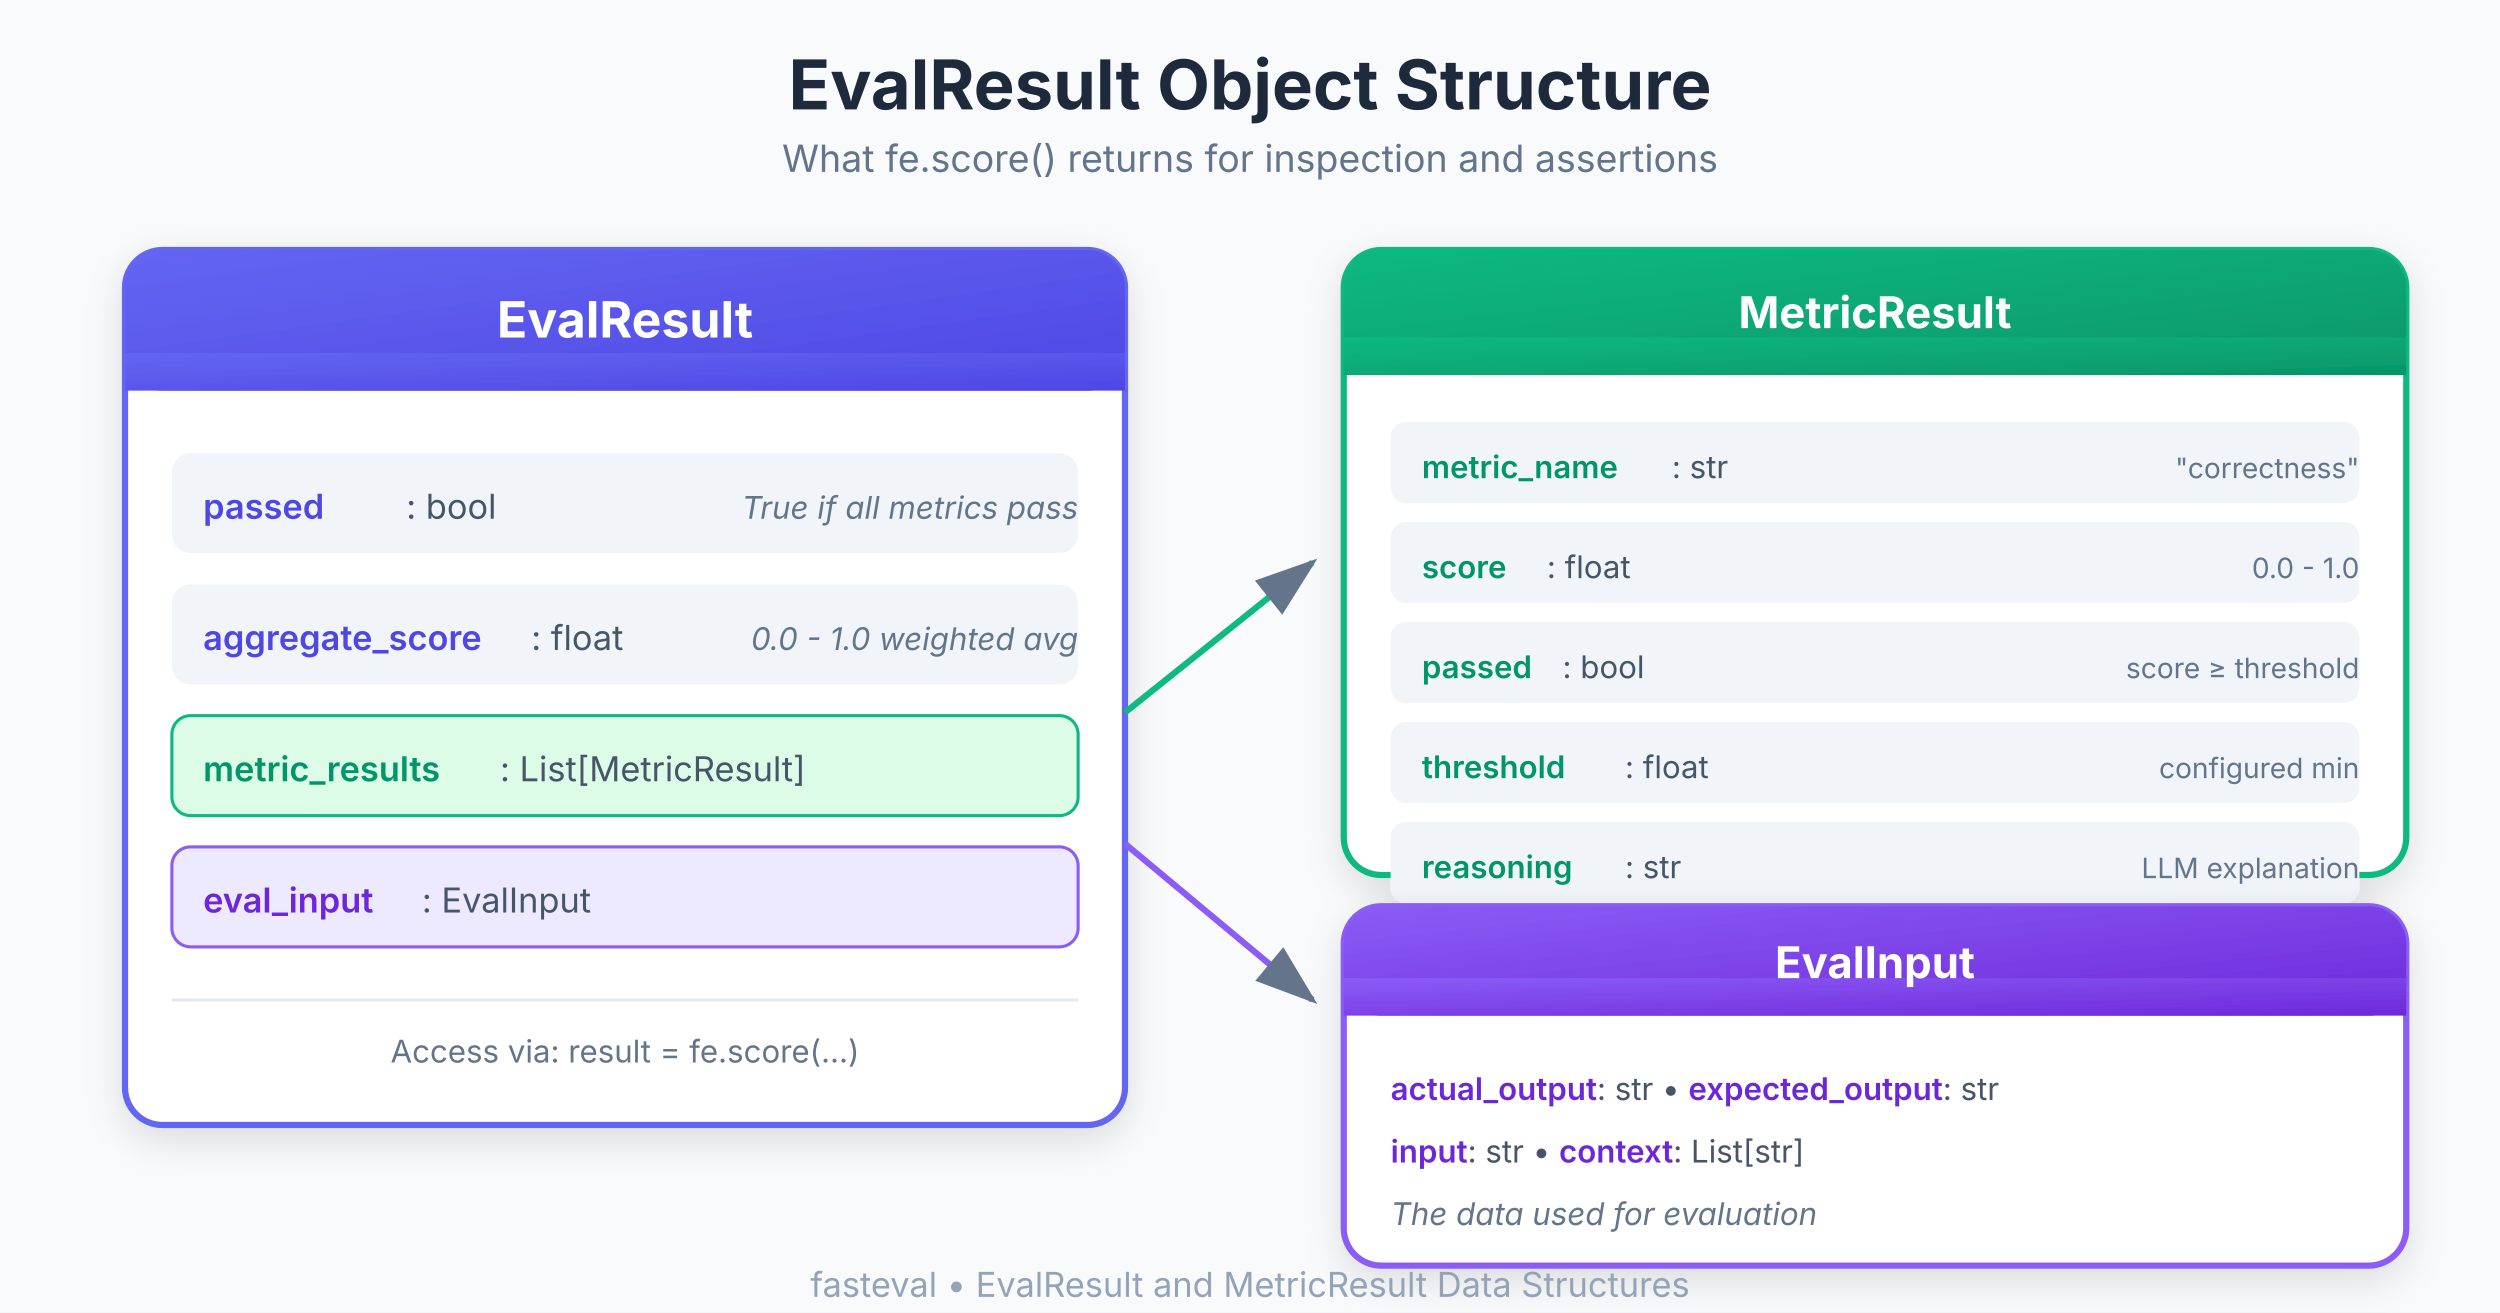
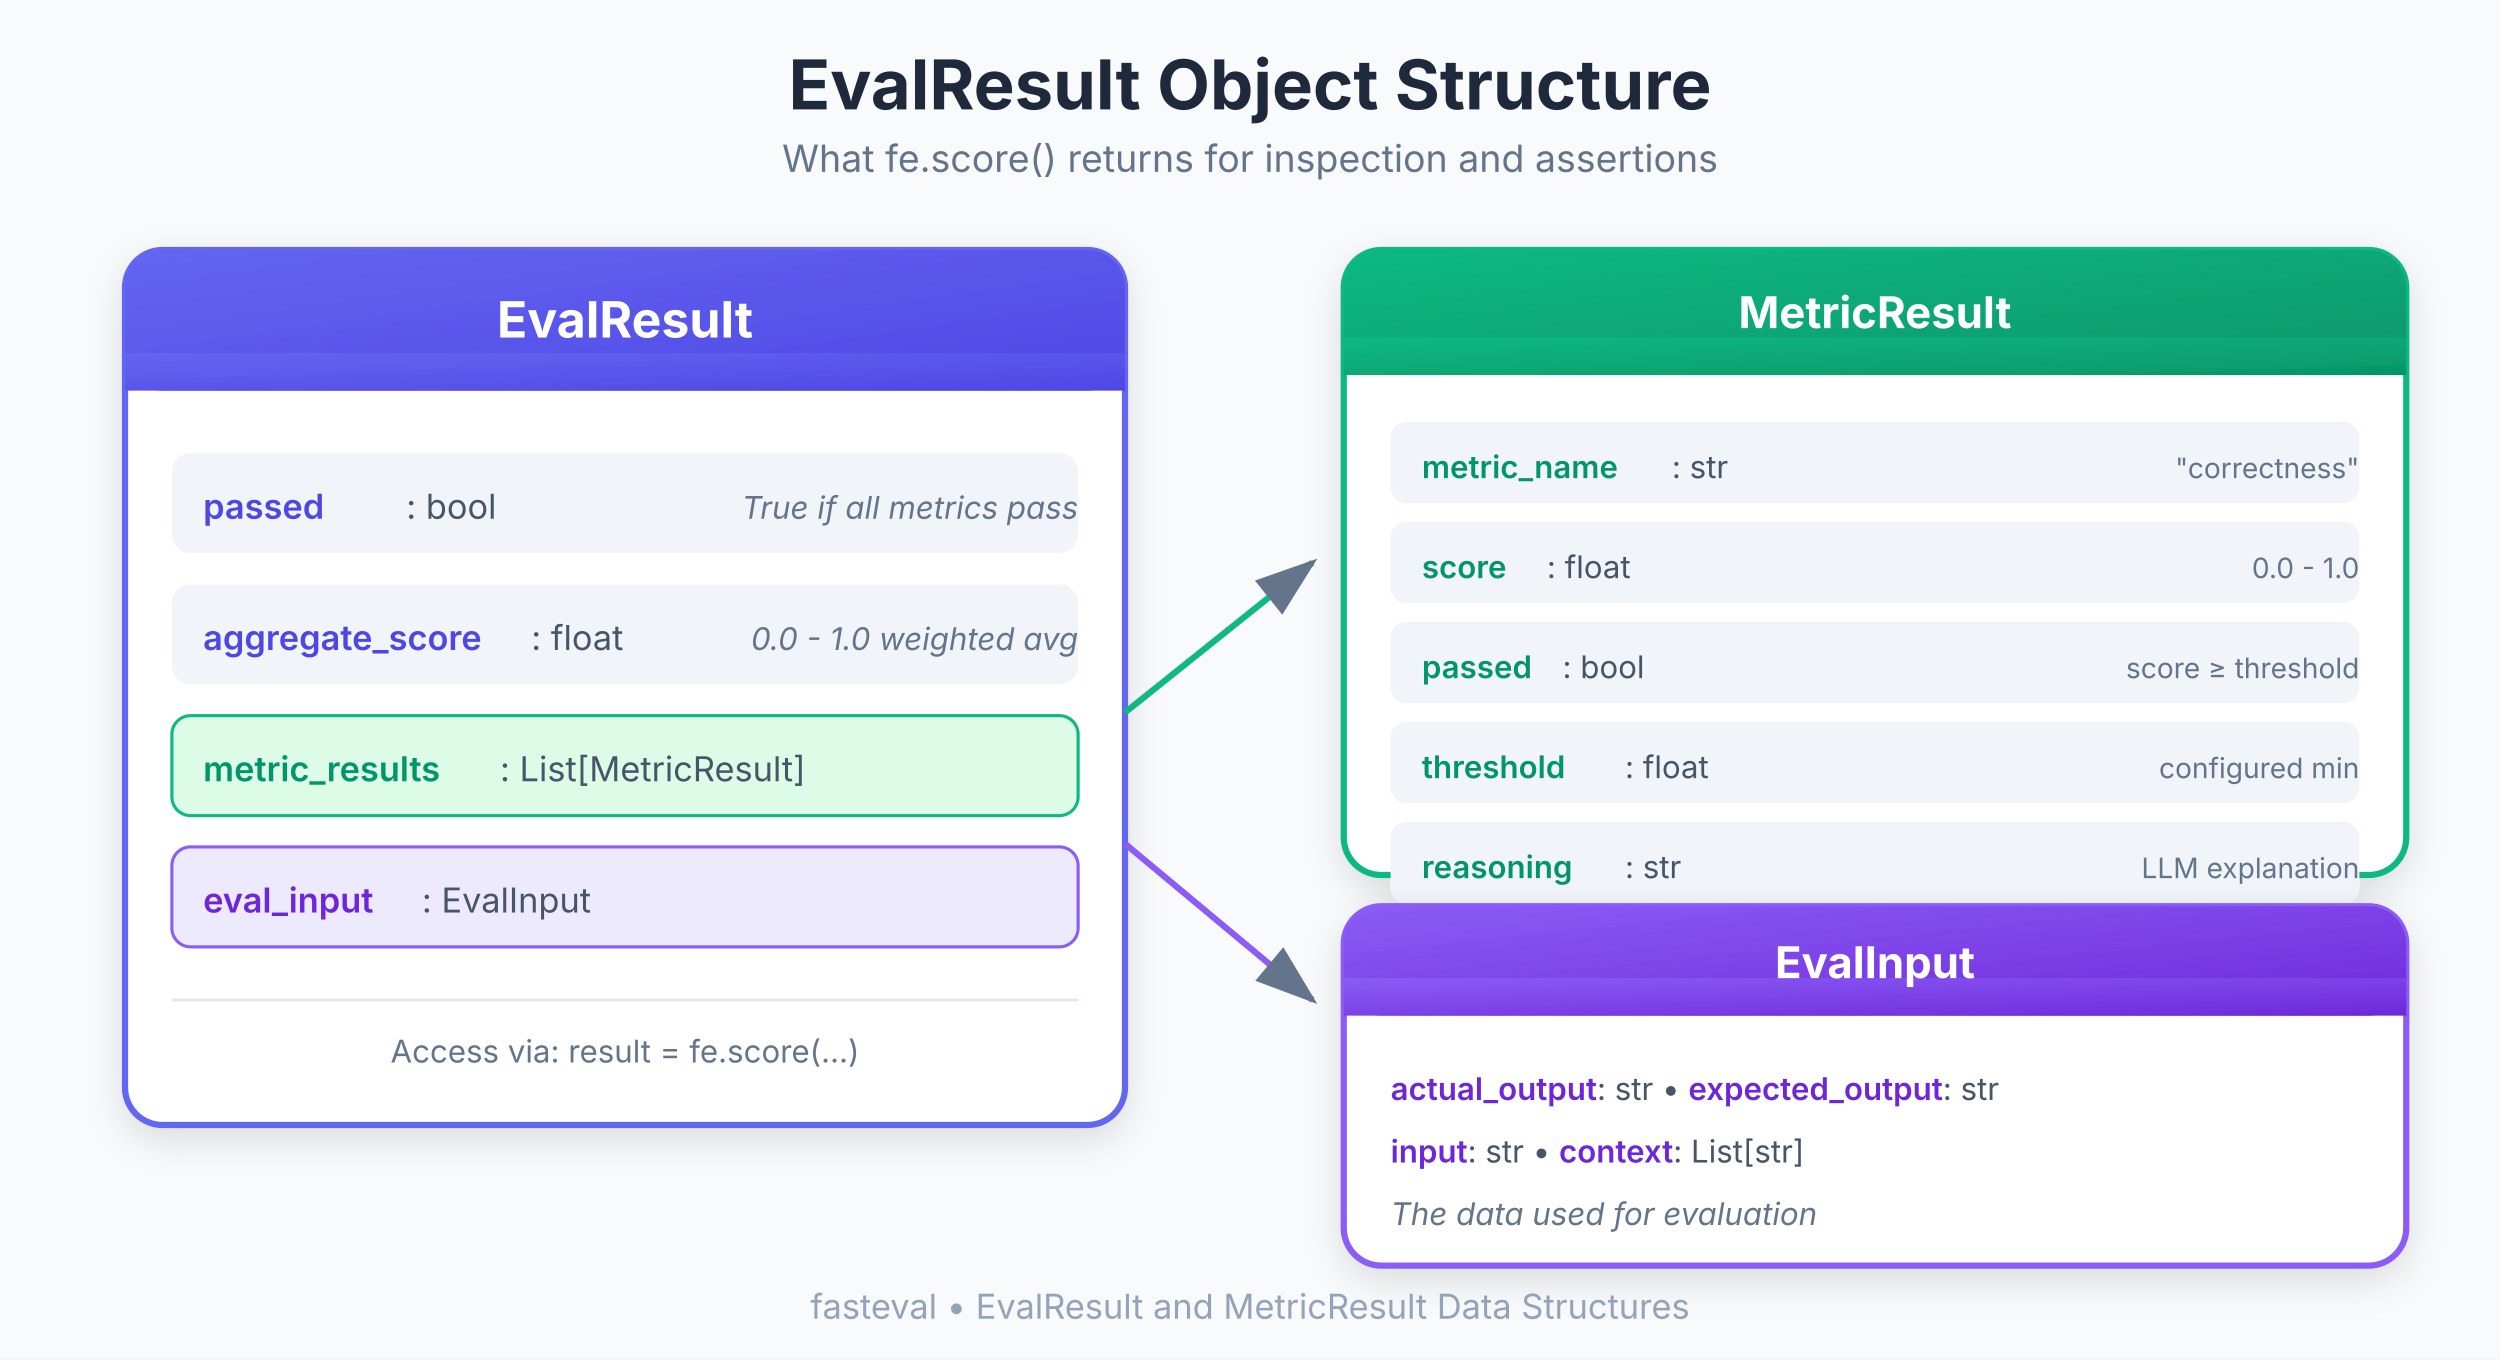
- <svg xmlns="http://www.w3.org/2000/svg" viewBox="0 0 800 420" font-family="system-ui, -apple-system, sans-serif">
+ <svg xmlns="http://www.w3.org/2000/svg" viewBox="0 0 800 435" font-family="system-ui, -apple-system, sans-serif">
  <defs>
    <linearGradient id="ersMainGrad" x1="0%" y1="0%" x2="100%" y2="100%">
      <stop offset="0%" style="stop-color:#6366f1" />
      <stop offset="100%" style="stop-color:#4f46e5" />
    </linearGradient>
    <linearGradient id="ersMetricGrad" x1="0%" y1="0%" x2="100%" y2="100%">
      <stop offset="0%" style="stop-color:#10b981" />
      <stop offset="100%" style="stop-color:#059669" />
    </linearGradient>
    <linearGradient id="ersInputGrad" x1="0%" y1="0%" x2="100%" y2="100%">
      <stop offset="0%" style="stop-color:#8b5cf6" />
      <stop offset="100%" style="stop-color:#6d28d9" />
    </linearGradient>
    <filter id="ersShadow" x="-20%" y="-20%" width="140%" height="140%">
      <feDropShadow dx="0" dy="4" stdDeviation="6" flood-opacity="0.12" />
    </filter>
    <marker id="ersArrow" markerWidth="10" markerHeight="7" refX="9" refY="3.5" orient="auto">
      <polygon points="0 0, 10 3.5, 0 7" fill="#64748b" />
    </marker>
  </defs>
-   <rect width="800" height="420" fill="#f8fafc" />
+   <rect width="800" height="435" fill="#f8fafc" />
  <text x="400" y="35" text-anchor="middle" font-size="22" font-weight="700" fill="#1e293b">EvalResult Object Structure</text>
  <text x="400" y="55" text-anchor="middle" font-size="12" fill="#64748b">What fe.score() returns for inspection and assertions</text>
  <g filter="url(#ersShadow)">
    <rect x="40" y="80" width="320" height="280" rx="12" fill="white" stroke="#6366f1" stroke-width="2" />
    <rect x="40" y="80" width="320" height="45" rx="12" fill="url(#ersMainGrad)" />
    <rect x="40" y="113" width="320" height="12" fill="url(#ersMainGrad)" />
    <text x="200" y="108" text-anchor="middle" font-size="16" font-weight="700" fill="white">EvalResult</text>
    <g transform="translate(55, 145)">
      <rect x="0" y="0" width="290" height="32" rx="6" fill="#f1f5f9" />
      <text x="10" y="21" font-size="11" font-weight="600" fill="#4f46e5">passed</text>
      <text x="75" y="21" font-size="11" fill="#475569">: bool</text>
      <text x="290" y="21" text-anchor="end" font-size="10" fill="#64748b" font-style="italic">True if all metrics pass</text>
      <rect x="0" y="42" width="290" height="32" rx="6" fill="#f1f5f9" />
      <text x="10" y="63" font-size="11" font-weight="600" fill="#4f46e5">aggregate_score</text>
      <text x="115" y="63" font-size="11" fill="#475569">: float</text>
      <text x="290" y="63" text-anchor="end" font-size="10" fill="#64748b" font-style="italic">0.0 - 1.0 weighted avg</text>
      <rect x="0" y="84" width="290" height="32" rx="6" fill="#dcfce7" stroke="#10b981" stroke-width="1" />
      <text x="10" y="105" font-size="11" font-weight="600" fill="#059669">metric_results</text>
      <text x="105" y="105" font-size="11" fill="#475569">: List[MetricResult]</text>
      <rect x="0" y="126" width="290" height="32" rx="6" fill="#ede9fe" stroke="#8b5cf6" stroke-width="1" />
      <text x="10" y="147" font-size="11" font-weight="600" fill="#6d28d9">eval_input</text>
      <text x="80" y="147" font-size="11" fill="#475569">: EvalInput</text>
    </g>
    <line x1="55" y1="320" x2="345" y2="320" stroke="#e2e8f0" stroke-width="1" />
    <text x="200" y="340" text-anchor="middle" font-size="10" fill="#64748b">Access via: result = fe.score(...)</text>
  </g>
  <line x1="360" y1="228" x2="420" y2="180" stroke="#10b981" stroke-width="2" marker-end="url(#ersArrow)" />
  <g filter="url(#ersShadow)">
    <rect x="430" y="80" width="340" height="200" rx="12" fill="white" stroke="#10b981" stroke-width="2" />
    <rect x="430" y="80" width="340" height="40" rx="12" fill="url(#ersMetricGrad)" />
    <rect x="430" y="108" width="340" height="12" fill="url(#ersMetricGrad)" />
    <text x="600" y="105" text-anchor="middle" font-size="14" font-weight="700" fill="white">MetricResult</text>
    <g transform="translate(445, 135)">
      <rect x="0" y="0" width="310" height="26" rx="5" fill="#f1f5f9" />
      <text x="10" y="18" font-size="10" font-weight="600" fill="#059669">metric_name</text>
      <text x="90" y="18" font-size="10" fill="#475569">: str</text>
      <text x="310" y="18" text-anchor="end" font-size="9" fill="#64748b">"correctness"</text>
      <rect x="0" y="32" width="310" height="26" rx="5" fill="#f1f5f9" />
      <text x="10" y="50" font-size="10" font-weight="600" fill="#059669">score</text>
      <text x="50" y="50" font-size="10" fill="#475569">: float</text>
      <text x="310" y="50" text-anchor="end" font-size="9" fill="#64748b">0.0 - 1.0</text>
      <rect x="0" y="64" width="310" height="26" rx="5" fill="#f1f5f9" />
      <text x="10" y="82" font-size="10" font-weight="600" fill="#059669">passed</text>
      <text x="55" y="82" font-size="10" fill="#475569">: bool</text>
      <text x="310" y="82" text-anchor="end" font-size="9" fill="#64748b">score ≥ threshold</text>
      <rect x="0" y="96" width="310" height="26" rx="5" fill="#f1f5f9" />
      <text x="10" y="114" font-size="10" font-weight="600" fill="#059669">threshold</text>
      <text x="75" y="114" font-size="10" fill="#475569">: float</text>
      <text x="310" y="114" text-anchor="end" font-size="9" fill="#64748b">configured min</text>
      <rect x="0" y="128" width="310" height="26" rx="5" fill="#f1f5f9" />
      <text x="10" y="146" font-size="10" font-weight="600" fill="#059669">reasoning</text>
      <text x="75" y="146" font-size="10" fill="#475569">: str</text>
      <text x="310" y="146" text-anchor="end" font-size="9" fill="#64748b">LLM explanation</text>
    </g>
  </g>
  <line x1="360" y1="270" x2="420" y2="320" stroke="#8b5cf6" stroke-width="2" marker-end="url(#ersArrow)" />
  <g filter="url(#ersShadow)">
    <rect x="430" y="290" width="340" height="115" rx="12" fill="white" stroke="#8b5cf6" stroke-width="2" />
    <rect x="430" y="290" width="340" height="35" rx="12" fill="url(#ersInputGrad)" />
    <rect x="430" y="313" width="340" height="12" fill="url(#ersInputGrad)" />
    <text x="600" y="313" text-anchor="middle" font-size="14" font-weight="700" fill="white">EvalInput</text>
    <g transform="translate(445, 340)">
      <text x="0" y="12" font-size="10" fill="#475569">
        <tspan font-weight="600" fill="#6d28d9">actual_output</tspan>: str • 
        <tspan font-weight="600" fill="#6d28d9">expected_output</tspan>: str
      </text>
      <text x="0" y="32" font-size="10" fill="#475569">
        <tspan font-weight="600" fill="#6d28d9">input</tspan>: str • 
        <tspan font-weight="600" fill="#6d28d9">context</tspan>: List[str]
      </text>
      <text x="0" y="52" font-size="10" fill="#64748b" font-style="italic">The data used for evaluation</text>
    </g>
  </g>
-   <text x="400" y="415" text-anchor="middle" font-size="11" fill="#94a3b8">fasteval • EvalResult and MetricResult Data Structures</text>
+   <text x="400" y="422" text-anchor="middle" font-size="11" fill="#94a3b8">fasteval • EvalResult and MetricResult Data Structures</text>
</svg>
